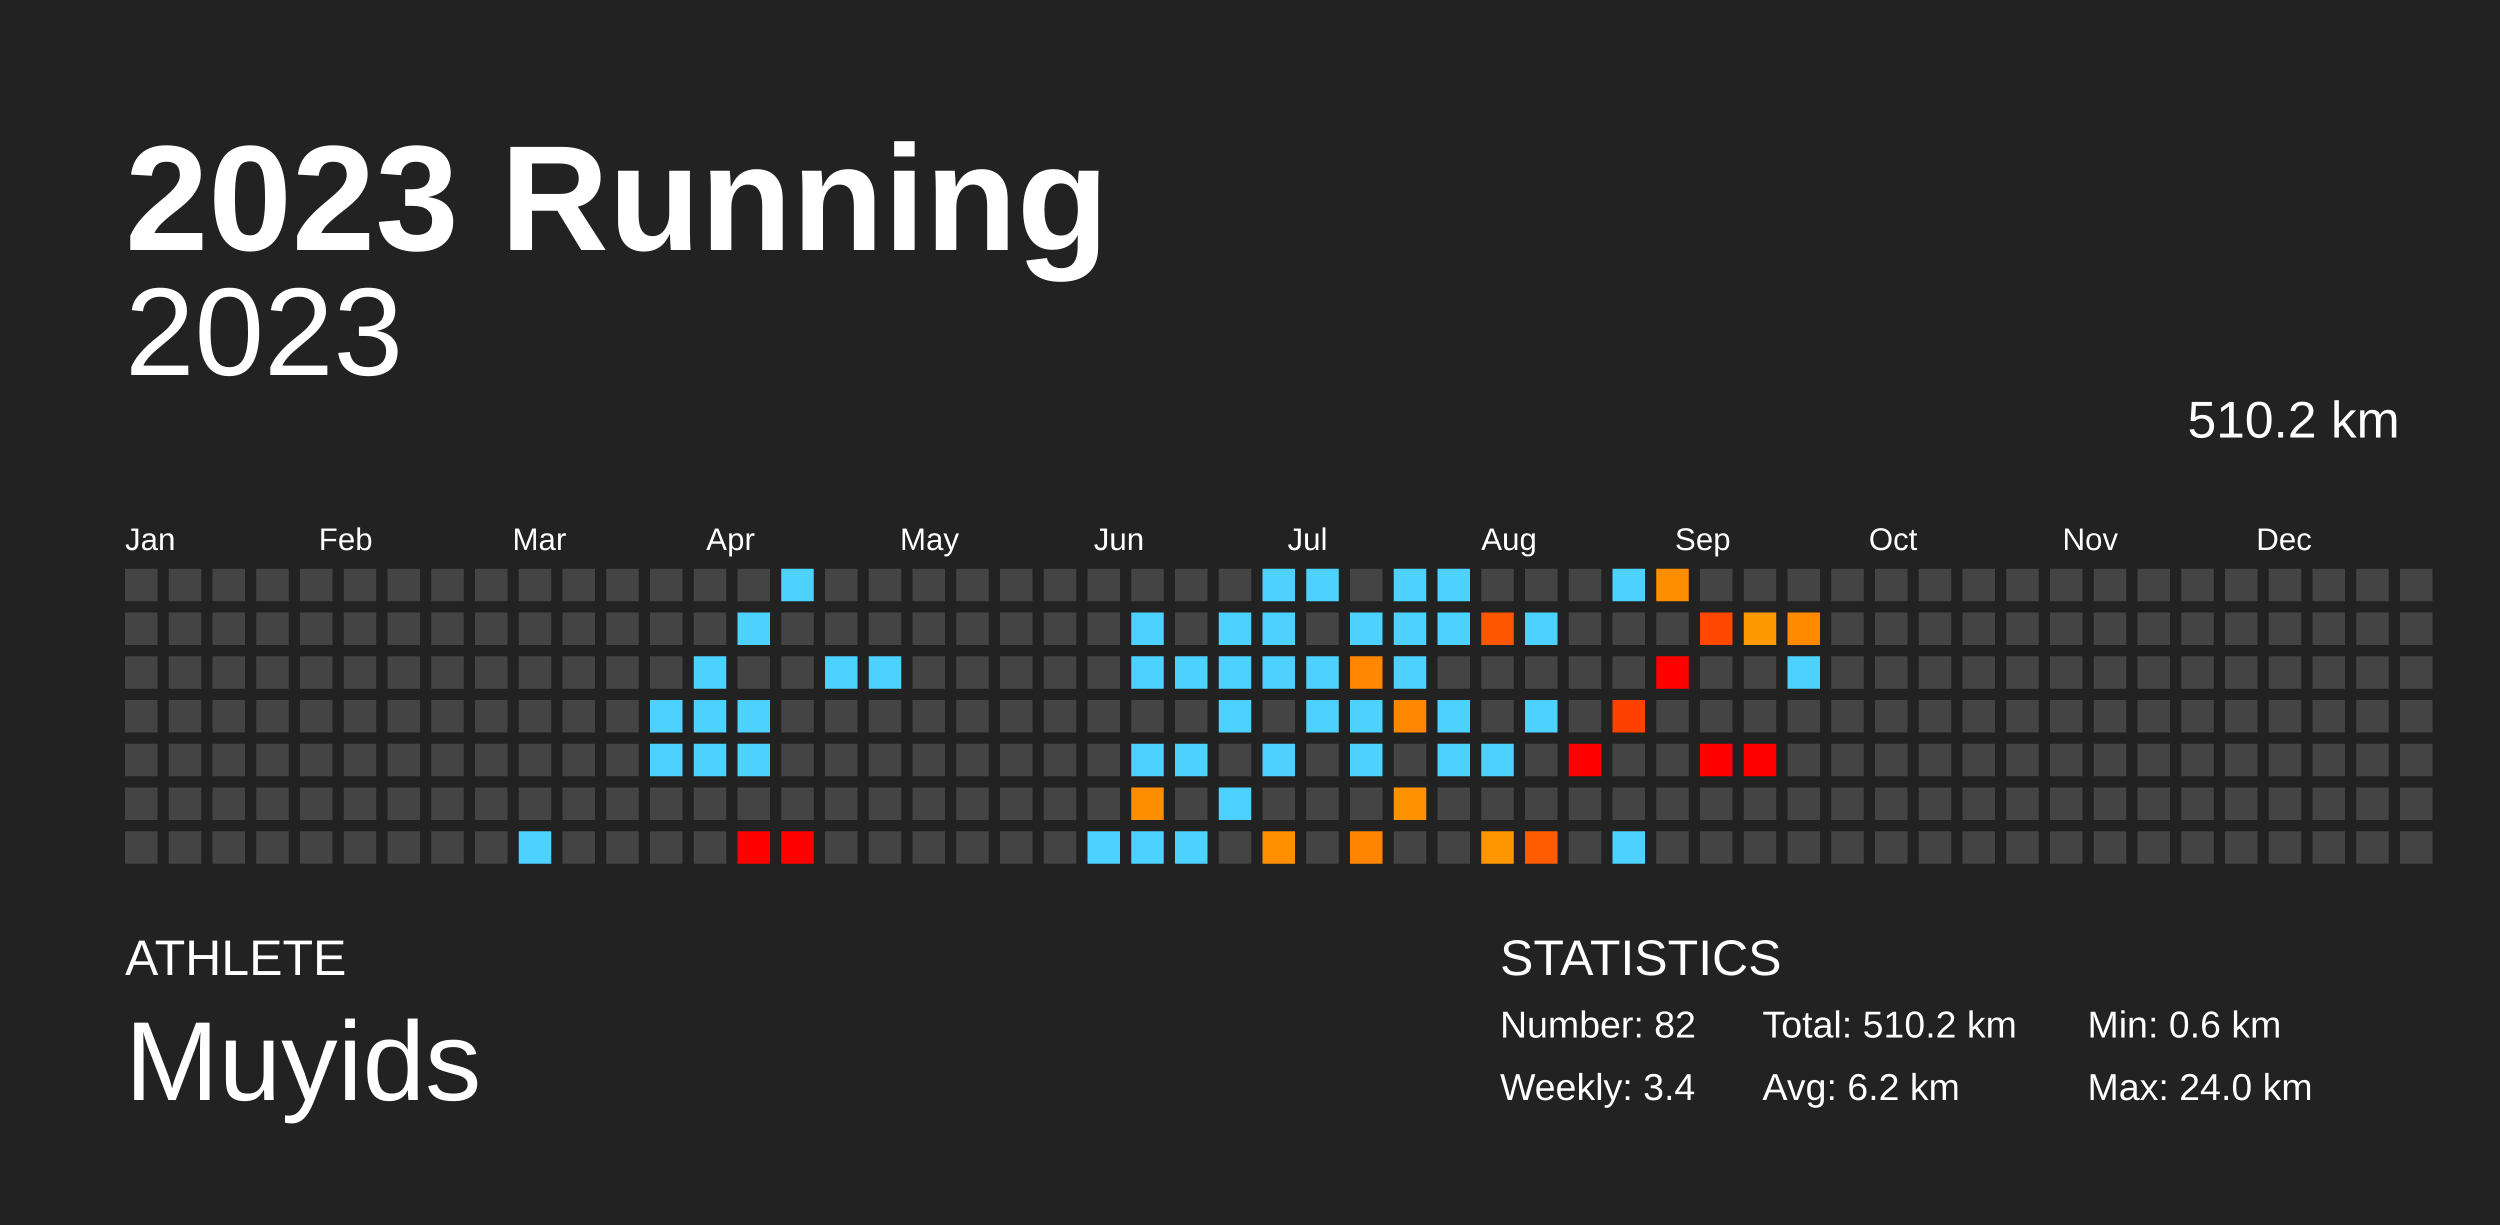
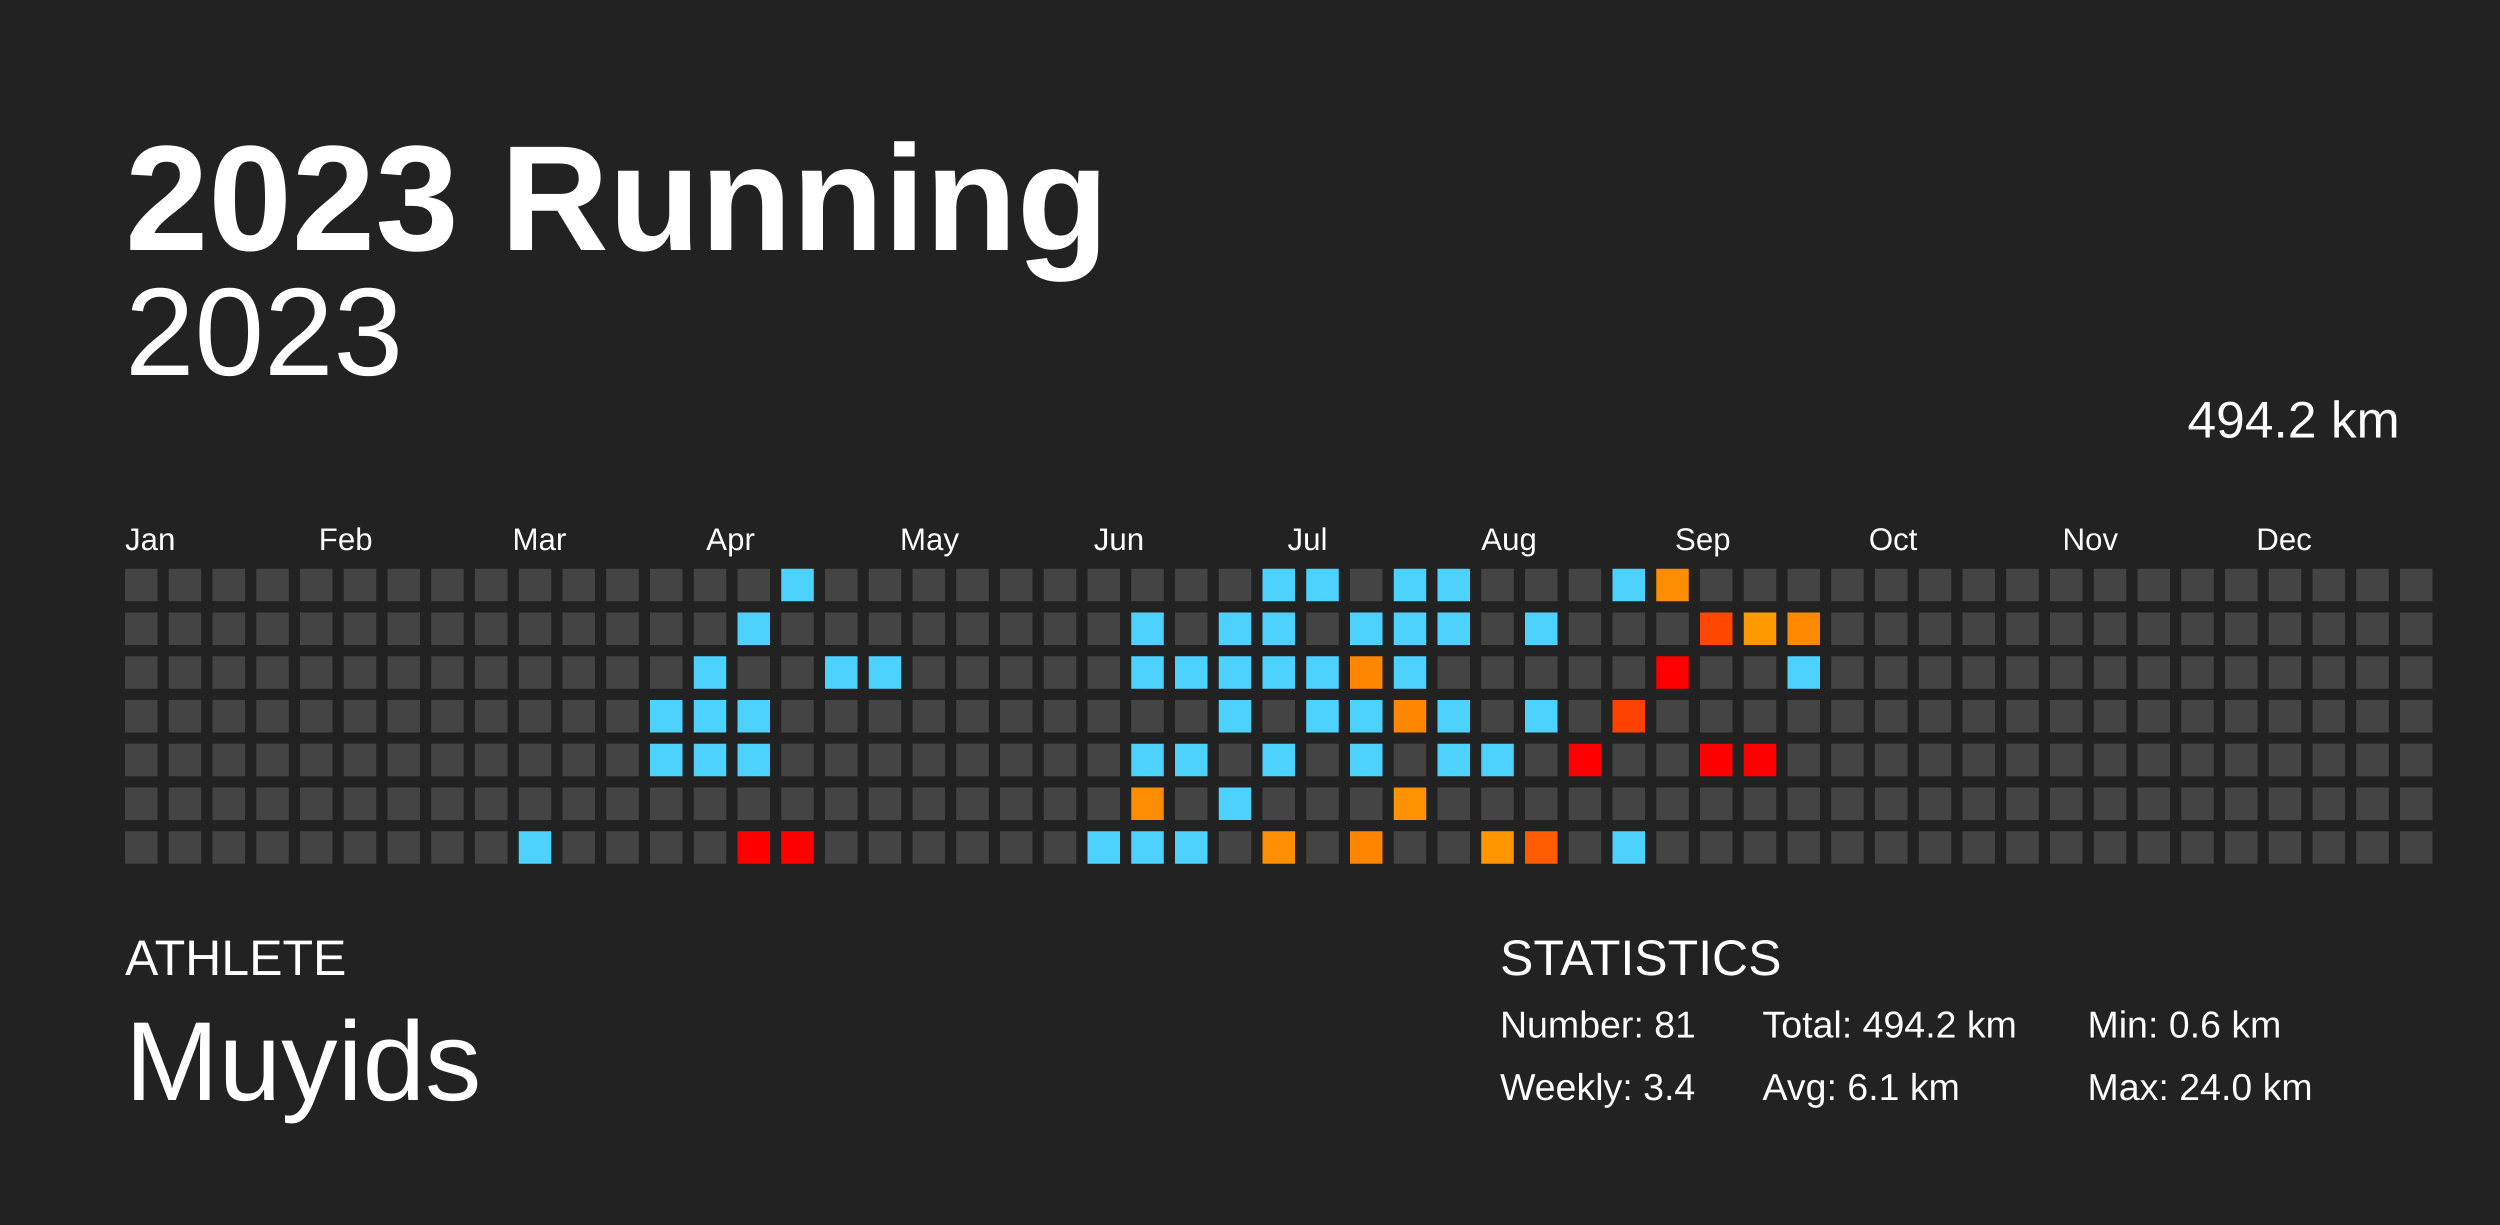
<svg xmlns="http://www.w3.org/2000/svg" baseProfile="full" height="98mm" version="1.1" viewBox="0,0,200,98" width="200mm">
  <defs />
  <rect fill="#222222" height="98" width="200" x="0" y="0" />
  <text fill="#FFFFFF" style="font-size:12px; font-family:Arial; font-weight:bold;" x="10" y="20">2023 Running</text>
  <text fill="#FFFFFF" style="font-size:4px; font-family:Arial" x="10" y="78">ATHLETE</text>
  <text fill="#FFFFFF" style="font-size:9px; font-family:Arial" x="10" y="88">Muyids</text>
  <text fill="#FFFFFF" style="font-size:4px; font-family:Arial" x="120" y="78">STATISTICS</text>
-   <text fill="#FFFFFF" style="font-size:3px; font-family:Arial" x="120" y="83">Number: 82</text>
+   <text fill="#FFFFFF" style="font-size:3px; font-family:Arial" x="120" y="83">Number: 81</text>
  <text fill="#FFFFFF" style="font-size:3px; font-family:Arial" x="120" y="88">Weekly: 3.4</text>
-   <text fill="#FFFFFF" style="font-size:3px; font-family:Arial" x="141" y="83">Total: 510.2 km</text>
-   <text fill="#FFFFFF" style="font-size:3px; font-family:Arial" x="141" y="88">Avg: 6.2 km</text>
+   <text fill="#FFFFFF" style="font-size:3px; font-family:Arial" x="141" y="83">Total: 494.2 km</text>
+   <text fill="#FFFFFF" style="font-size:3px; font-family:Arial" x="141" y="88">Avg: 6.1 km</text>
  <text fill="#FFFFFF" style="font-size:3px; font-family:Arial" x="167" y="83">Min: 0.6 km</text>
  <text fill="#FFFFFF" style="font-size:3px; font-family:Arial" x="167" y="88">Max: 24.0 km</text>
  <text alignment-baseline="hanging" fill="#FFFFFF" style="font-size:10.0px; font-family:Arial;" x="10" y="30">2023</text>
-   <text alignment-baseline="hanging" fill="#FFFFFF" style="font-size:4.125px; font-family:Arial;" x="175" y="35">510.2 km</text>
+   <text alignment-baseline="hanging" fill="#FFFFFF" style="font-size:4.125px; font-family:Arial;" x="175" y="35">494.2 km</text>
  <text fill="#FFFFFF" style="font-size:2.5px; font-family:Arial" x="10.0" y="44">Jan</text>
  <text fill="#FFFFFF" style="font-size:2.5px; font-family:Arial" x="25.5" y="44">Feb</text>
  <text fill="#FFFFFF" style="font-size:2.5px; font-family:Arial" x="41.0" y="44">Mar</text>
  <text fill="#FFFFFF" style="font-size:2.5px; font-family:Arial" x="56.5" y="44">Apr</text>
  <text fill="#FFFFFF" style="font-size:2.5px; font-family:Arial" x="72.0" y="44">May</text>
  <text fill="#FFFFFF" style="font-size:2.5px; font-family:Arial" x="87.5" y="44">Jun</text>
  <text fill="#FFFFFF" style="font-size:2.5px; font-family:Arial" x="103.0" y="44">Jul</text>
  <text fill="#FFFFFF" style="font-size:2.5px; font-family:Arial" x="118.5" y="44">Aug</text>
  <text fill="#FFFFFF" style="font-size:2.5px; font-family:Arial" x="134.0" y="44">Sep</text>
  <text fill="#FFFFFF" style="font-size:2.5px; font-family:Arial" x="149.5" y="44">Oct</text>
  <text fill="#FFFFFF" style="font-size:2.5px; font-family:Arial" x="165.0" y="44">Nov</text>
  <text fill="#FFFFFF" style="font-size:2.5px; font-family:Arial" x="180.5" y="44">Dec</text>
  <rect fill="#444444" height="2.6" width="2.6" x="10.0" y="45.5" />
  <rect fill="#444444" height="2.6" width="2.6" x="10.0" y="49.0" />
  <rect fill="#444444" height="2.6" width="2.6" x="10.0" y="52.5" />
  <rect fill="#444444" height="2.6" width="2.6" x="10.0" y="56.0" />
  <rect fill="#444444" height="2.6" width="2.6" x="10.0" y="59.5" />
  <rect fill="#444444" height="2.6" width="2.6" x="10.0" y="63.0" />
  <rect fill="#444444" height="2.6" width="2.6" x="10.0" y="66.5" />
  <rect fill="#444444" height="2.6" width="2.6" x="13.5" y="45.5" />
  <rect fill="#444444" height="2.6" width="2.6" x="13.5" y="49.0" />
  <rect fill="#444444" height="2.6" width="2.6" x="13.5" y="52.5" />
  <rect fill="#444444" height="2.6" width="2.6" x="13.5" y="56.0" />
  <rect fill="#444444" height="2.6" width="2.6" x="13.5" y="59.5" />
  <rect fill="#444444" height="2.6" width="2.6" x="13.5" y="63.0" />
  <rect fill="#444444" height="2.6" width="2.6" x="13.5" y="66.5" />
  <rect fill="#444444" height="2.6" width="2.6" x="17.0" y="45.5" />
  <rect fill="#444444" height="2.6" width="2.6" x="17.0" y="49.0" />
  <rect fill="#444444" height="2.6" width="2.6" x="17.0" y="52.5" />
  <rect fill="#444444" height="2.6" width="2.6" x="17.0" y="56.0" />
  <rect fill="#444444" height="2.6" width="2.6" x="17.0" y="59.5" />
  <rect fill="#444444" height="2.6" width="2.6" x="17.0" y="63.0" />
  <rect fill="#444444" height="2.6" width="2.6" x="17.0" y="66.5" />
  <rect fill="#444444" height="2.6" width="2.6" x="20.5" y="45.5" />
  <rect fill="#444444" height="2.6" width="2.6" x="20.5" y="49.0" />
  <rect fill="#444444" height="2.6" width="2.6" x="20.5" y="52.5" />
  <rect fill="#444444" height="2.6" width="2.6" x="20.5" y="56.0" />
  <rect fill="#444444" height="2.6" width="2.6" x="20.5" y="59.5" />
  <rect fill="#444444" height="2.6" width="2.6" x="20.5" y="63.0" />
  <rect fill="#444444" height="2.6" width="2.6" x="20.5" y="66.5" />
  <rect fill="#444444" height="2.6" width="2.6" x="24.0" y="45.5" />
  <rect fill="#444444" height="2.6" width="2.6" x="24.0" y="49.0" />
  <rect fill="#444444" height="2.6" width="2.6" x="24.0" y="52.5" />
  <rect fill="#444444" height="2.6" width="2.6" x="24.0" y="56.0" />
  <rect fill="#444444" height="2.6" width="2.6" x="24.0" y="59.5" />
  <rect fill="#444444" height="2.6" width="2.6" x="24.0" y="63.0" />
  <rect fill="#444444" height="2.6" width="2.6" x="24.0" y="66.5" />
  <rect fill="#444444" height="2.6" width="2.6" x="27.5" y="45.5" />
  <rect fill="#444444" height="2.6" width="2.6" x="27.5" y="49.0" />
  <rect fill="#444444" height="2.6" width="2.6" x="27.5" y="52.5" />
  <rect fill="#444444" height="2.6" width="2.6" x="27.5" y="56.0" />
  <rect fill="#444444" height="2.6" width="2.6" x="27.5" y="59.5" />
  <rect fill="#444444" height="2.6" width="2.6" x="27.5" y="63.0" />
  <rect fill="#444444" height="2.6" width="2.6" x="27.5" y="66.5" />
  <rect fill="#444444" height="2.6" width="2.6" x="31.0" y="45.5" />
  <rect fill="#444444" height="2.6" width="2.6" x="31.0" y="49.0" />
  <rect fill="#444444" height="2.6" width="2.6" x="31.0" y="52.5" />
  <rect fill="#444444" height="2.6" width="2.6" x="31.0" y="56.0" />
  <rect fill="#444444" height="2.6" width="2.6" x="31.0" y="59.5" />
  <rect fill="#444444" height="2.6" width="2.6" x="31.0" y="63.0" />
  <rect fill="#444444" height="2.6" width="2.6" x="31.0" y="66.5" />
  <rect fill="#444444" height="2.6" width="2.6" x="34.5" y="45.5" />
  <rect fill="#444444" height="2.6" width="2.6" x="34.5" y="49.0" />
  <rect fill="#444444" height="2.6" width="2.6" x="34.5" y="52.5" />
  <rect fill="#444444" height="2.6" width="2.6" x="34.5" y="56.0" />
  <rect fill="#444444" height="2.6" width="2.6" x="34.5" y="59.5" />
  <rect fill="#444444" height="2.6" width="2.6" x="34.5" y="63.0" />
  <rect fill="#444444" height="2.6" width="2.6" x="34.5" y="66.5" />
  <rect fill="#444444" height="2.6" width="2.6" x="38.0" y="45.5" />
  <rect fill="#444444" height="2.6" width="2.6" x="38.0" y="49.0" />
  <rect fill="#444444" height="2.6" width="2.6" x="38.0" y="52.5" />
  <rect fill="#444444" height="2.6" width="2.6" x="38.0" y="56.0" />
  <rect fill="#444444" height="2.6" width="2.6" x="38.0" y="59.5" />
  <rect fill="#444444" height="2.6" width="2.6" x="38.0" y="63.0" />
  <rect fill="#444444" height="2.6" width="2.6" x="38.0" y="66.5" />
  <rect fill="#444444" height="2.6" width="2.6" x="41.5" y="45.5" />
  <rect fill="#444444" height="2.6" width="2.6" x="41.5" y="49.0" />
  <rect fill="#444444" height="2.6" width="2.6" x="41.5" y="52.5" />
  <rect fill="#444444" height="2.6" width="2.6" x="41.5" y="56.0" />
  <rect fill="#444444" height="2.6" width="2.6" x="41.5" y="59.5" />
  <rect fill="#444444" height="2.6" width="2.6" x="41.5" y="63.0" />
  <rect fill="#4dd2ff" height="2.6" width="2.6" x="41.5" y="66.5" />
  <rect fill="#444444" height="2.6" width="2.6" x="45.0" y="45.5" />
  <rect fill="#444444" height="2.6" width="2.6" x="45.0" y="49.0" />
  <rect fill="#444444" height="2.6" width="2.6" x="45.0" y="52.5" />
  <rect fill="#444444" height="2.6" width="2.6" x="45.0" y="56.0" />
  <rect fill="#444444" height="2.6" width="2.6" x="45.0" y="59.5" />
  <rect fill="#444444" height="2.6" width="2.6" x="45.0" y="63.0" />
  <rect fill="#444444" height="2.6" width="2.6" x="45.0" y="66.5" />
  <rect fill="#444444" height="2.6" width="2.6" x="48.5" y="45.5" />
  <rect fill="#444444" height="2.6" width="2.6" x="48.5" y="49.0" />
  <rect fill="#444444" height="2.6" width="2.6" x="48.5" y="52.5" />
  <rect fill="#444444" height="2.6" width="2.6" x="48.5" y="56.0" />
  <rect fill="#444444" height="2.6" width="2.6" x="48.5" y="59.5" />
  <rect fill="#444444" height="2.6" width="2.6" x="48.5" y="63.0" />
  <rect fill="#444444" height="2.6" width="2.6" x="48.5" y="66.5" />
  <rect fill="#444444" height="2.6" width="2.6" x="52.0" y="45.5" />
  <rect fill="#444444" height="2.6" width="2.6" x="52.0" y="49.0" />
  <rect fill="#444444" height="2.6" width="2.6" x="52.0" y="52.5" />
  <rect fill="#4dd2ff" height="2.6" width="2.6" x="52.0" y="56.0" />
  <rect fill="#4dd2ff" height="2.6" width="2.6" x="52.0" y="59.5" />
  <rect fill="#444444" height="2.6" width="2.6" x="52.0" y="63.0" />
  <rect fill="#444444" height="2.6" width="2.6" x="52.0" y="66.5" />
  <rect fill="#444444" height="2.6" width="2.6" x="55.5" y="45.5" />
  <rect fill="#444444" height="2.6" width="2.6" x="55.5" y="49.0" />
  <rect fill="#4dd2ff" height="2.6" width="2.6" x="55.5" y="52.5" />
  <rect fill="#4dd2ff" height="2.6" width="2.6" x="55.5" y="56.0" />
  <rect fill="#4dd2ff" height="2.6" width="2.6" x="55.5" y="59.5" />
  <rect fill="#444444" height="2.6" width="2.6" x="55.5" y="63.0" />
  <rect fill="#444444" height="2.6" width="2.6" x="55.5" y="66.5" />
  <rect fill="#444444" height="2.6" width="2.6" x="59.0" y="45.5" />
  <rect fill="#4dd2ff" height="2.6" width="2.6" x="59.0" y="49.0" />
  <rect fill="#444444" height="2.6" width="2.6" x="59.0" y="52.5" />
  <rect fill="#4dd2ff" height="2.6" width="2.6" x="59.0" y="56.0" />
  <rect fill="#4dd2ff" height="2.6" width="2.6" x="59.0" y="59.5" />
  <rect fill="#444444" height="2.6" width="2.6" x="59.0" y="63.0" />
  <rect fill="red" height="2.6" width="2.6" x="59.0" y="66.5" />
  <rect fill="#4dd2ff" height="2.6" width="2.6" x="62.5" y="45.5" />
  <rect fill="#444444" height="2.6" width="2.6" x="62.5" y="49.0" />
  <rect fill="#444444" height="2.6" width="2.6" x="62.5" y="52.5" />
  <rect fill="#444444" height="2.6" width="2.6" x="62.5" y="56.0" />
  <rect fill="#444444" height="2.6" width="2.6" x="62.5" y="59.5" />
  <rect fill="#444444" height="2.6" width="2.6" x="62.5" y="63.0" />
  <rect fill="red" height="2.6" width="2.6" x="62.5" y="66.5" />
  <rect fill="#444444" height="2.6" width="2.6" x="66.0" y="45.5" />
  <rect fill="#444444" height="2.6" width="2.6" x="66.0" y="49.0" />
  <rect fill="#4dd2ff" height="2.6" width="2.6" x="66.0" y="52.5" />
  <rect fill="#444444" height="2.6" width="2.6" x="66.0" y="56.0" />
  <rect fill="#444444" height="2.6" width="2.6" x="66.0" y="59.5" />
  <rect fill="#444444" height="2.6" width="2.6" x="66.0" y="63.0" />
  <rect fill="#444444" height="2.6" width="2.6" x="66.0" y="66.5" />
  <rect fill="#444444" height="2.6" width="2.6" x="69.5" y="45.5" />
  <rect fill="#444444" height="2.6" width="2.6" x="69.5" y="49.0" />
  <rect fill="#4dd2ff" height="2.6" width="2.6" x="69.5" y="52.5" />
  <rect fill="#444444" height="2.6" width="2.6" x="69.5" y="56.0" />
  <rect fill="#444444" height="2.6" width="2.6" x="69.5" y="59.5" />
  <rect fill="#444444" height="2.6" width="2.6" x="69.5" y="63.0" />
  <rect fill="#444444" height="2.6" width="2.6" x="69.5" y="66.5" />
  <rect fill="#444444" height="2.6" width="2.6" x="73.0" y="45.5" />
  <rect fill="#444444" height="2.6" width="2.6" x="73.0" y="49.0" />
  <rect fill="#444444" height="2.6" width="2.6" x="73.0" y="52.5" />
  <rect fill="#444444" height="2.6" width="2.6" x="73.0" y="56.0" />
  <rect fill="#444444" height="2.6" width="2.6" x="73.0" y="59.5" />
  <rect fill="#444444" height="2.6" width="2.6" x="73.0" y="63.0" />
  <rect fill="#444444" height="2.6" width="2.6" x="73.0" y="66.5" />
  <rect fill="#444444" height="2.6" width="2.6" x="76.5" y="45.5" />
  <rect fill="#444444" height="2.6" width="2.6" x="76.5" y="49.0" />
  <rect fill="#444444" height="2.6" width="2.6" x="76.5" y="52.5" />
  <rect fill="#444444" height="2.6" width="2.6" x="76.5" y="56.0" />
  <rect fill="#444444" height="2.6" width="2.6" x="76.5" y="59.5" />
  <rect fill="#444444" height="2.6" width="2.6" x="76.5" y="63.0" />
  <rect fill="#444444" height="2.6" width="2.6" x="76.5" y="66.5" />
  <rect fill="#444444" height="2.6" width="2.6" x="80.0" y="45.5" />
  <rect fill="#444444" height="2.6" width="2.6" x="80.0" y="49.0" />
  <rect fill="#444444" height="2.6" width="2.6" x="80.0" y="52.5" />
  <rect fill="#444444" height="2.6" width="2.6" x="80.0" y="56.0" />
  <rect fill="#444444" height="2.6" width="2.6" x="80.0" y="59.5" />
  <rect fill="#444444" height="2.6" width="2.6" x="80.0" y="63.0" />
  <rect fill="#444444" height="2.6" width="2.6" x="80.0" y="66.5" />
  <rect fill="#444444" height="2.6" width="2.6" x="83.5" y="45.5" />
  <rect fill="#444444" height="2.6" width="2.6" x="83.5" y="49.0" />
  <rect fill="#444444" height="2.6" width="2.6" x="83.5" y="52.5" />
  <rect fill="#444444" height="2.6" width="2.6" x="83.5" y="56.0" />
  <rect fill="#444444" height="2.6" width="2.6" x="83.5" y="59.5" />
  <rect fill="#444444" height="2.6" width="2.6" x="83.5" y="63.0" />
  <rect fill="#444444" height="2.6" width="2.6" x="83.5" y="66.5" />
  <rect fill="#444444" height="2.6" width="2.6" x="87.0" y="45.5" />
  <rect fill="#444444" height="2.6" width="2.6" x="87.0" y="49.0" />
  <rect fill="#444444" height="2.6" width="2.6" x="87.0" y="52.5" />
  <rect fill="#444444" height="2.6" width="2.6" x="87.0" y="56.0" />
  <rect fill="#444444" height="2.6" width="2.6" x="87.0" y="59.5" />
  <rect fill="#444444" height="2.6" width="2.6" x="87.0" y="63.0" />
  <rect fill="#4dd2ff" height="2.6" width="2.6" x="87.0" y="66.5" />
  <rect fill="#444444" height="2.6" width="2.6" x="90.5" y="45.5" />
  <rect fill="#4dd2ff" height="2.6" width="2.6" x="90.5" y="49.0" />
  <rect fill="#4dd2ff" height="2.6" width="2.6" x="90.5" y="52.5" />
  <rect fill="#444444" height="2.6" width="2.6" x="90.5" y="56.0" />
  <rect fill="#4dd2ff" height="2.6" width="2.6" x="90.5" y="59.5" />
  <rect fill="#ff8d00" height="2.6" width="2.6" x="90.5" y="63.0" />
  <rect fill="#4dd2ff" height="2.6" width="2.6" x="90.5" y="66.5" />
  <rect fill="#444444" height="2.6" width="2.6" x="94.0" y="45.5" />
  <rect fill="#444444" height="2.6" width="2.6" x="94.0" y="49.0" />
  <rect fill="#4dd2ff" height="2.6" width="2.6" x="94.0" y="52.5" />
  <rect fill="#444444" height="2.6" width="2.6" x="94.0" y="56.0" />
  <rect fill="#4dd2ff" height="2.6" width="2.6" x="94.0" y="59.5" />
  <rect fill="#444444" height="2.6" width="2.6" x="94.0" y="63.0" />
  <rect fill="#4dd2ff" height="2.6" width="2.6" x="94.0" y="66.5" />
  <rect fill="#444444" height="2.6" width="2.6" x="97.5" y="45.5" />
  <rect fill="#4dd2ff" height="2.6" width="2.6" x="97.5" y="49.0" />
  <rect fill="#4dd2ff" height="2.6" width="2.6" x="97.5" y="52.5" />
  <rect fill="#4dd2ff" height="2.6" width="2.6" x="97.5" y="56.0" />
  <rect fill="#444444" height="2.6" width="2.6" x="97.5" y="59.5" />
  <rect fill="#4dd2ff" height="2.6" width="2.6" x="97.5" y="63.0" />
  <rect fill="#444444" height="2.6" width="2.6" x="97.5" y="66.5" />
  <rect fill="#4dd2ff" height="2.6" width="2.6" x="101.0" y="45.5" />
  <rect fill="#4dd2ff" height="2.6" width="2.6" x="101.0" y="49.0" />
  <rect fill="#4dd2ff" height="2.6" width="2.6" x="101.0" y="52.5" />
  <rect fill="#444444" height="2.6" width="2.6" x="101.0" y="56.0" />
  <rect fill="#4dd2ff" height="2.6" width="2.6" x="101.0" y="59.5" />
  <rect fill="#444444" height="2.6" width="2.6" x="101.0" y="63.0" />
  <rect fill="#ff8e00" height="2.6" width="2.6" x="101.0" y="66.5" />
  <rect fill="#4dd2ff" height="2.6" width="2.6" x="104.5" y="45.5" />
  <rect fill="#444444" height="2.6" width="2.6" x="104.5" y="49.0" />
  <rect fill="#4dd2ff" height="2.6" width="2.6" x="104.5" y="52.5" />
  <rect fill="#4dd2ff" height="2.6" width="2.6" x="104.5" y="56.0" />
  <rect fill="#444444" height="2.6" width="2.6" x="104.5" y="59.5" />
  <rect fill="#444444" height="2.6" width="2.6" x="104.5" y="63.0" />
  <rect fill="#444444" height="2.6" width="2.6" x="104.5" y="66.5" />
  <rect fill="#444444" height="2.6" width="2.6" x="108.0" y="45.5" />
  <rect fill="#4dd2ff" height="2.6" width="2.6" x="108.0" y="49.0" />
  <rect fill="#ff8700" height="2.6" width="2.6" x="108.0" y="52.5" />
  <rect fill="#4dd2ff" height="2.6" width="2.6" x="108.0" y="56.0" />
  <rect fill="#4dd2ff" height="2.6" width="2.6" x="108.0" y="59.5" />
  <rect fill="#444444" height="2.6" width="2.6" x="108.0" y="63.0" />
  <rect fill="#ff8500" height="2.6" width="2.6" x="108.0" y="66.5" />
  <rect fill="#4dd2ff" height="2.6" width="2.6" x="111.5" y="45.5" />
  <rect fill="#4dd2ff" height="2.6" width="2.6" x="111.5" y="49.0" />
  <rect fill="#4dd2ff" height="2.6" width="2.6" x="111.5" y="52.5" />
  <rect fill="#ff8700" height="2.6" width="2.6" x="111.5" y="56.0" />
  <rect fill="#444444" height="2.6" width="2.6" x="111.5" y="59.5" />
  <rect fill="#ff9200" height="2.6" width="2.6" x="111.5" y="63.0" />
  <rect fill="#444444" height="2.6" width="2.6" x="111.5" y="66.5" />
  <rect fill="#4dd2ff" height="2.6" width="2.6" x="115.0" y="45.5" />
  <rect fill="#4dd2ff" height="2.6" width="2.6" x="115.0" y="49.0" />
  <rect fill="#444444" height="2.6" width="2.6" x="115.0" y="52.5" />
  <rect fill="#4dd2ff" height="2.6" width="2.6" x="115.0" y="56.0" />
  <rect fill="#4dd2ff" height="2.6" width="2.6" x="115.0" y="59.5" />
  <rect fill="#444444" height="2.6" width="2.6" x="115.0" y="63.0" />
  <rect fill="#444444" height="2.6" width="2.6" x="115.0" y="66.5" />
  <rect fill="#444444" height="2.6" width="2.6" x="118.5" y="45.5" />
-   <rect fill="#ff5700" height="2.6" width="2.6" x="118.5" y="49.0" />
+   <rect fill="#444444" height="2.6" width="2.6" x="118.5" y="49.0" />
  <rect fill="#444444" height="2.6" width="2.6" x="118.5" y="52.5" />
  <rect fill="#444444" height="2.6" width="2.6" x="118.5" y="56.0" />
  <rect fill="#4dd2ff" height="2.6" width="2.6" x="118.5" y="59.5" />
  <rect fill="#444444" height="2.6" width="2.6" x="118.5" y="63.0" />
  <rect fill="#ff9600" height="2.6" width="2.6" x="118.5" y="66.5" />
  <rect fill="#444444" height="2.6" width="2.6" x="122.0" y="45.5" />
  <rect fill="#4dd2ff" height="2.6" width="2.6" x="122.0" y="49.0" />
  <rect fill="#444444" height="2.6" width="2.6" x="122.0" y="52.5" />
  <rect fill="#4dd2ff" height="2.6" width="2.6" x="122.0" y="56.0" />
  <rect fill="#444444" height="2.6" width="2.6" x="122.0" y="59.5" />
  <rect fill="#444444" height="2.6" width="2.6" x="122.0" y="63.0" />
  <rect fill="#ff5b00" height="2.6" width="2.6" x="122.0" y="66.5" />
  <rect fill="#444444" height="2.6" width="2.6" x="125.5" y="45.5" />
  <rect fill="#444444" height="2.6" width="2.6" x="125.5" y="49.0" />
  <rect fill="#444444" height="2.6" width="2.6" x="125.5" y="52.5" />
  <rect fill="#444444" height="2.6" width="2.6" x="125.5" y="56.0" />
  <rect fill="red" height="2.6" width="2.6" x="125.5" y="59.5" />
  <rect fill="#444444" height="2.6" width="2.6" x="125.5" y="63.0" />
  <rect fill="#444444" height="2.6" width="2.6" x="125.5" y="66.5" />
  <rect fill="#4dd2ff" height="2.6" width="2.6" x="129.0" y="45.5" />
  <rect fill="#444444" height="2.6" width="2.6" x="129.0" y="49.0" />
  <rect fill="#444444" height="2.6" width="2.6" x="129.0" y="52.5" />
  <rect fill="#ff4100" height="2.6" width="2.6" x="129.0" y="56.0" />
  <rect fill="#444444" height="2.6" width="2.6" x="129.0" y="59.5" />
  <rect fill="#444444" height="2.6" width="2.6" x="129.0" y="63.0" />
  <rect fill="#4dd2ff" height="2.6" width="2.6" x="129.0" y="66.5" />
  <rect fill="#ff8d00" height="2.6" width="2.6" x="132.5" y="45.5" />
  <rect fill="#444444" height="2.6" width="2.6" x="132.5" y="49.0" />
  <rect fill="red" height="2.6" width="2.6" x="132.5" y="52.5" />
  <rect fill="#444444" height="2.6" width="2.6" x="132.5" y="56.0" />
  <rect fill="#444444" height="2.6" width="2.6" x="132.5" y="59.5" />
  <rect fill="#444444" height="2.6" width="2.6" x="132.5" y="63.0" />
  <rect fill="#444444" height="2.6" width="2.6" x="132.5" y="66.5" />
  <rect fill="#444444" height="2.6" width="2.6" x="136.0" y="45.5" />
  <rect fill="#ff4700" height="2.6" width="2.6" x="136.0" y="49.0" />
  <rect fill="#444444" height="2.6" width="2.6" x="136.0" y="52.5" />
  <rect fill="#444444" height="2.6" width="2.6" x="136.0" y="56.0" />
  <rect fill="red" height="2.6" width="2.6" x="136.0" y="59.5" />
  <rect fill="#444444" height="2.6" width="2.6" x="136.0" y="63.0" />
  <rect fill="#444444" height="2.6" width="2.6" x="136.0" y="66.5" />
  <rect fill="#444444" height="2.6" width="2.6" x="139.5" y="45.5" />
  <rect fill="#ff9900" height="2.6" width="2.6" x="139.5" y="49.0" />
  <rect fill="#444444" height="2.6" width="2.6" x="139.5" y="52.5" />
  <rect fill="#444444" height="2.6" width="2.6" x="139.5" y="56.0" />
  <rect fill="red" height="2.6" width="2.6" x="139.5" y="59.5" />
  <rect fill="#444444" height="2.6" width="2.6" x="139.5" y="63.0" />
  <rect fill="#444444" height="2.6" width="2.6" x="139.5" y="66.5" />
  <rect fill="#444444" height="2.6" width="2.6" x="143.0" y="45.5" />
  <rect fill="#ff8a00" height="2.6" width="2.6" x="143.0" y="49.0" />
  <rect fill="#4dd2ff" height="2.6" width="2.6" x="143.0" y="52.5" />
  <rect fill="#444444" height="2.6" width="2.6" x="143.0" y="56.0" />
  <rect fill="#444444" height="2.6" width="2.6" x="143.0" y="59.5" />
  <rect fill="#444444" height="2.6" width="2.6" x="143.0" y="63.0" />
  <rect fill="#444444" height="2.6" width="2.6" x="143.0" y="66.5" />
  <rect fill="#444444" height="2.6" width="2.6" x="146.5" y="45.5" />
  <rect fill="#444444" height="2.6" width="2.6" x="146.5" y="49.0" />
  <rect fill="#444444" height="2.6" width="2.6" x="146.5" y="52.5" />
  <rect fill="#444444" height="2.6" width="2.6" x="146.5" y="56.0" />
  <rect fill="#444444" height="2.6" width="2.6" x="146.5" y="59.5" />
  <rect fill="#444444" height="2.6" width="2.6" x="146.5" y="63.0" />
  <rect fill="#444444" height="2.6" width="2.6" x="146.5" y="66.5" />
  <rect fill="#444444" height="2.6" width="2.6" x="150.0" y="45.5" />
  <rect fill="#444444" height="2.6" width="2.6" x="150.0" y="49.0" />
  <rect fill="#444444" height="2.6" width="2.6" x="150.0" y="52.5" />
  <rect fill="#444444" height="2.6" width="2.6" x="150.0" y="56.0" />
  <rect fill="#444444" height="2.6" width="2.6" x="150.0" y="59.5" />
  <rect fill="#444444" height="2.6" width="2.6" x="150.0" y="63.0" />
  <rect fill="#444444" height="2.6" width="2.6" x="150.0" y="66.5" />
  <rect fill="#444444" height="2.6" width="2.6" x="153.5" y="45.5" />
  <rect fill="#444444" height="2.6" width="2.6" x="153.5" y="49.0" />
  <rect fill="#444444" height="2.6" width="2.6" x="153.5" y="52.5" />
  <rect fill="#444444" height="2.6" width="2.6" x="153.5" y="56.0" />
  <rect fill="#444444" height="2.6" width="2.6" x="153.5" y="59.5" />
  <rect fill="#444444" height="2.6" width="2.6" x="153.5" y="63.0" />
  <rect fill="#444444" height="2.6" width="2.6" x="153.5" y="66.5" />
  <rect fill="#444444" height="2.6" width="2.6" x="157.0" y="45.5" />
  <rect fill="#444444" height="2.6" width="2.6" x="157.0" y="49.0" />
  <rect fill="#444444" height="2.6" width="2.6" x="157.0" y="52.5" />
  <rect fill="#444444" height="2.6" width="2.6" x="157.0" y="56.0" />
  <rect fill="#444444" height="2.6" width="2.6" x="157.0" y="59.5" />
  <rect fill="#444444" height="2.6" width="2.6" x="157.0" y="63.0" />
  <rect fill="#444444" height="2.6" width="2.6" x="157.0" y="66.5" />
  <rect fill="#444444" height="2.6" width="2.6" x="160.5" y="45.5" />
  <rect fill="#444444" height="2.6" width="2.6" x="160.5" y="49.0" />
  <rect fill="#444444" height="2.6" width="2.6" x="160.5" y="52.5" />
  <rect fill="#444444" height="2.6" width="2.6" x="160.5" y="56.0" />
  <rect fill="#444444" height="2.6" width="2.6" x="160.5" y="59.5" />
  <rect fill="#444444" height="2.6" width="2.6" x="160.5" y="63.0" />
  <rect fill="#444444" height="2.6" width="2.6" x="160.5" y="66.5" />
  <rect fill="#444444" height="2.6" width="2.6" x="164.0" y="45.5" />
  <rect fill="#444444" height="2.6" width="2.6" x="164.0" y="49.0" />
  <rect fill="#444444" height="2.6" width="2.6" x="164.0" y="52.5" />
  <rect fill="#444444" height="2.6" width="2.6" x="164.0" y="56.0" />
  <rect fill="#444444" height="2.6" width="2.6" x="164.0" y="59.5" />
  <rect fill="#444444" height="2.6" width="2.6" x="164.0" y="63.0" />
  <rect fill="#444444" height="2.6" width="2.6" x="164.0" y="66.5" />
  <rect fill="#444444" height="2.6" width="2.6" x="167.5" y="45.5" />
  <rect fill="#444444" height="2.6" width="2.6" x="167.5" y="49.0" />
  <rect fill="#444444" height="2.6" width="2.6" x="167.5" y="52.5" />
  <rect fill="#444444" height="2.6" width="2.6" x="167.5" y="56.0" />
  <rect fill="#444444" height="2.6" width="2.6" x="167.5" y="59.5" />
  <rect fill="#444444" height="2.6" width="2.6" x="167.5" y="63.0" />
  <rect fill="#444444" height="2.6" width="2.6" x="167.5" y="66.5" />
  <rect fill="#444444" height="2.6" width="2.6" x="171.0" y="45.5" />
  <rect fill="#444444" height="2.6" width="2.6" x="171.0" y="49.0" />
  <rect fill="#444444" height="2.6" width="2.6" x="171.0" y="52.5" />
  <rect fill="#444444" height="2.6" width="2.6" x="171.0" y="56.0" />
  <rect fill="#444444" height="2.6" width="2.6" x="171.0" y="59.5" />
  <rect fill="#444444" height="2.6" width="2.6" x="171.0" y="63.0" />
  <rect fill="#444444" height="2.6" width="2.6" x="171.0" y="66.5" />
  <rect fill="#444444" height="2.6" width="2.6" x="174.5" y="45.5" />
  <rect fill="#444444" height="2.6" width="2.6" x="174.5" y="49.0" />
  <rect fill="#444444" height="2.6" width="2.6" x="174.5" y="52.5" />
  <rect fill="#444444" height="2.6" width="2.6" x="174.5" y="56.0" />
  <rect fill="#444444" height="2.6" width="2.6" x="174.5" y="59.5" />
  <rect fill="#444444" height="2.6" width="2.6" x="174.5" y="63.0" />
  <rect fill="#444444" height="2.6" width="2.6" x="174.5" y="66.5" />
  <rect fill="#444444" height="2.6" width="2.6" x="178.0" y="45.5" />
  <rect fill="#444444" height="2.6" width="2.6" x="178.0" y="49.0" />
  <rect fill="#444444" height="2.6" width="2.6" x="178.0" y="52.5" />
  <rect fill="#444444" height="2.6" width="2.6" x="178.0" y="56.0" />
  <rect fill="#444444" height="2.6" width="2.6" x="178.0" y="59.5" />
  <rect fill="#444444" height="2.6" width="2.6" x="178.0" y="63.0" />
  <rect fill="#444444" height="2.6" width="2.6" x="178.0" y="66.5" />
  <rect fill="#444444" height="2.6" width="2.6" x="181.5" y="45.5" />
  <rect fill="#444444" height="2.6" width="2.6" x="181.5" y="49.0" />
  <rect fill="#444444" height="2.6" width="2.6" x="181.5" y="52.5" />
  <rect fill="#444444" height="2.6" width="2.6" x="181.5" y="56.0" />
  <rect fill="#444444" height="2.6" width="2.6" x="181.5" y="59.5" />
  <rect fill="#444444" height="2.6" width="2.6" x="181.5" y="63.0" />
  <rect fill="#444444" height="2.6" width="2.6" x="181.5" y="66.5" />
  <rect fill="#444444" height="2.6" width="2.6" x="185.0" y="45.5" />
  <rect fill="#444444" height="2.6" width="2.6" x="185.0" y="49.0" />
  <rect fill="#444444" height="2.6" width="2.6" x="185.0" y="52.5" />
  <rect fill="#444444" height="2.6" width="2.6" x="185.0" y="56.0" />
  <rect fill="#444444" height="2.6" width="2.6" x="185.0" y="59.5" />
  <rect fill="#444444" height="2.6" width="2.6" x="185.0" y="63.0" />
  <rect fill="#444444" height="2.6" width="2.6" x="185.0" y="66.5" />
  <rect fill="#444444" height="2.6" width="2.6" x="188.5" y="45.5" />
  <rect fill="#444444" height="2.6" width="2.6" x="188.5" y="49.0" />
  <rect fill="#444444" height="2.6" width="2.6" x="188.5" y="52.5" />
  <rect fill="#444444" height="2.6" width="2.6" x="188.5" y="56.0" />
  <rect fill="#444444" height="2.6" width="2.6" x="188.5" y="59.5" />
  <rect fill="#444444" height="2.6" width="2.6" x="188.5" y="63.0" />
  <rect fill="#444444" height="2.6" width="2.6" x="188.5" y="66.5" />
  <rect fill="#444444" height="2.6" width="2.6" x="192.0" y="45.5" />
  <rect fill="#444444" height="2.6" width="2.6" x="192.0" y="49.0" />
  <rect fill="#444444" height="2.6" width="2.6" x="192.0" y="52.5" />
  <rect fill="#444444" height="2.6" width="2.6" x="192.0" y="56.0" />
  <rect fill="#444444" height="2.6" width="2.6" x="192.0" y="59.5" />
  <rect fill="#444444" height="2.6" width="2.6" x="192.0" y="63.0" />
  <rect fill="#444444" height="2.6" width="2.6" x="192.0" y="66.5" />
</svg>
